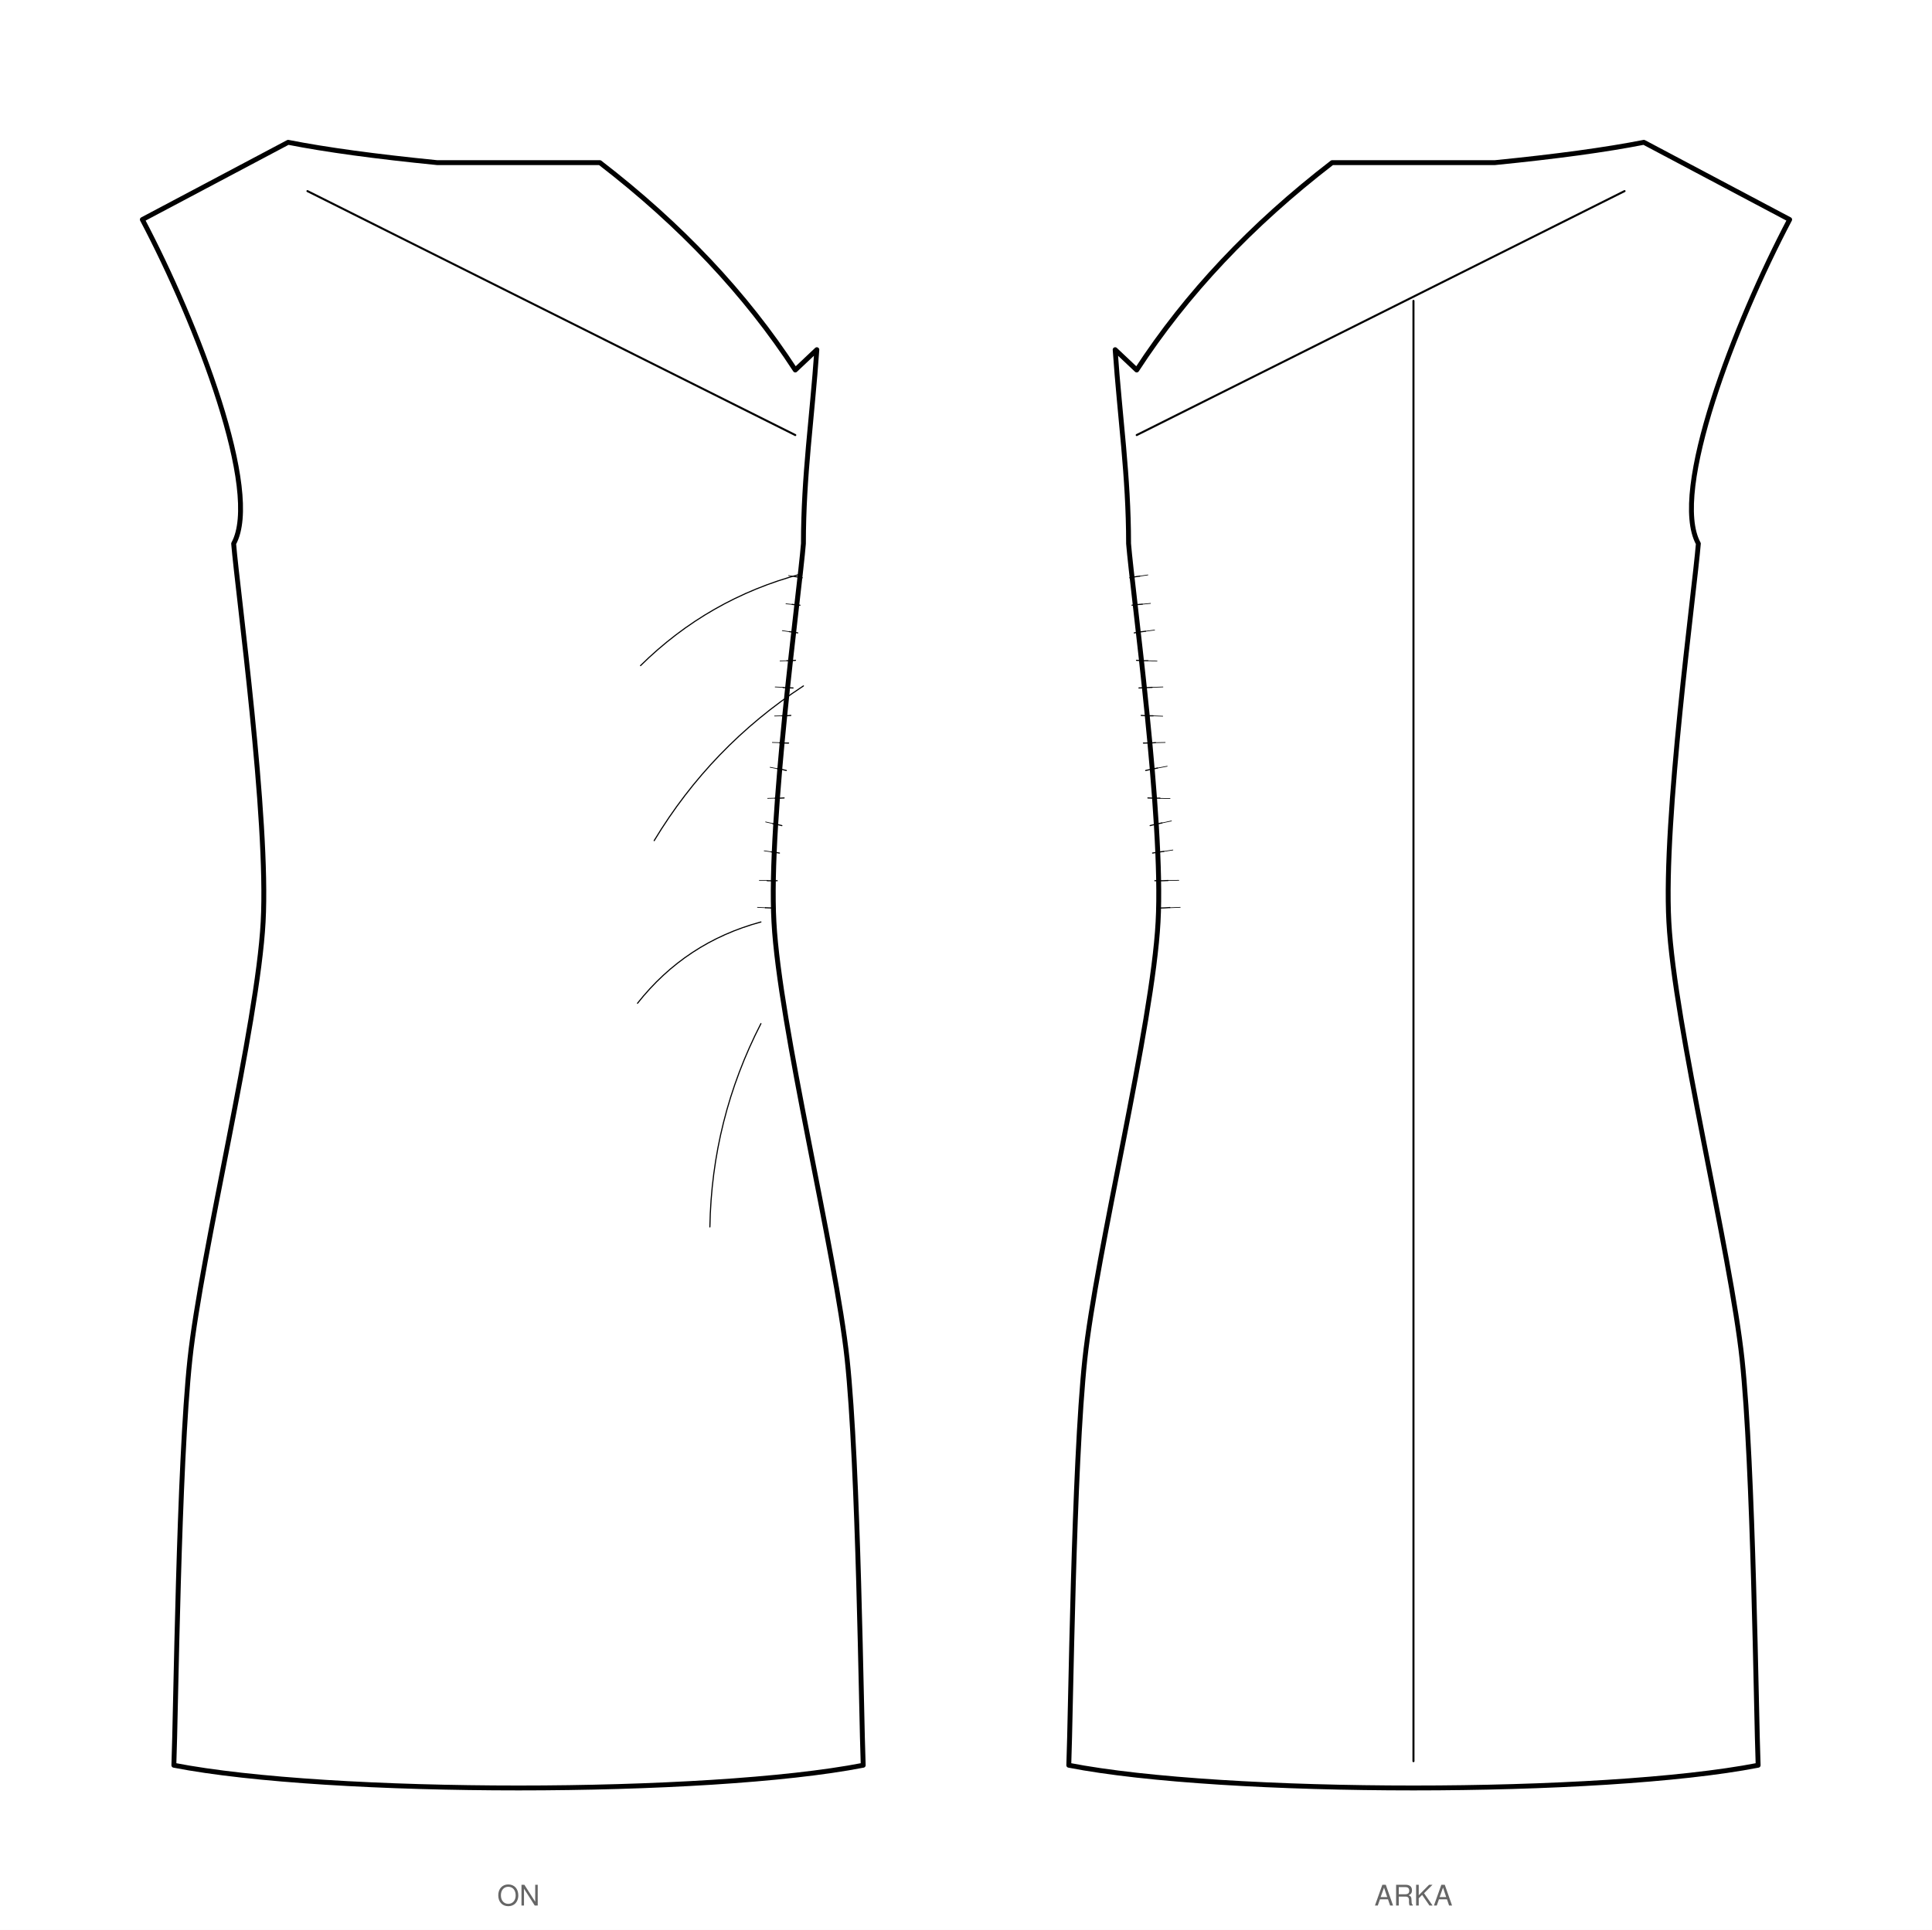
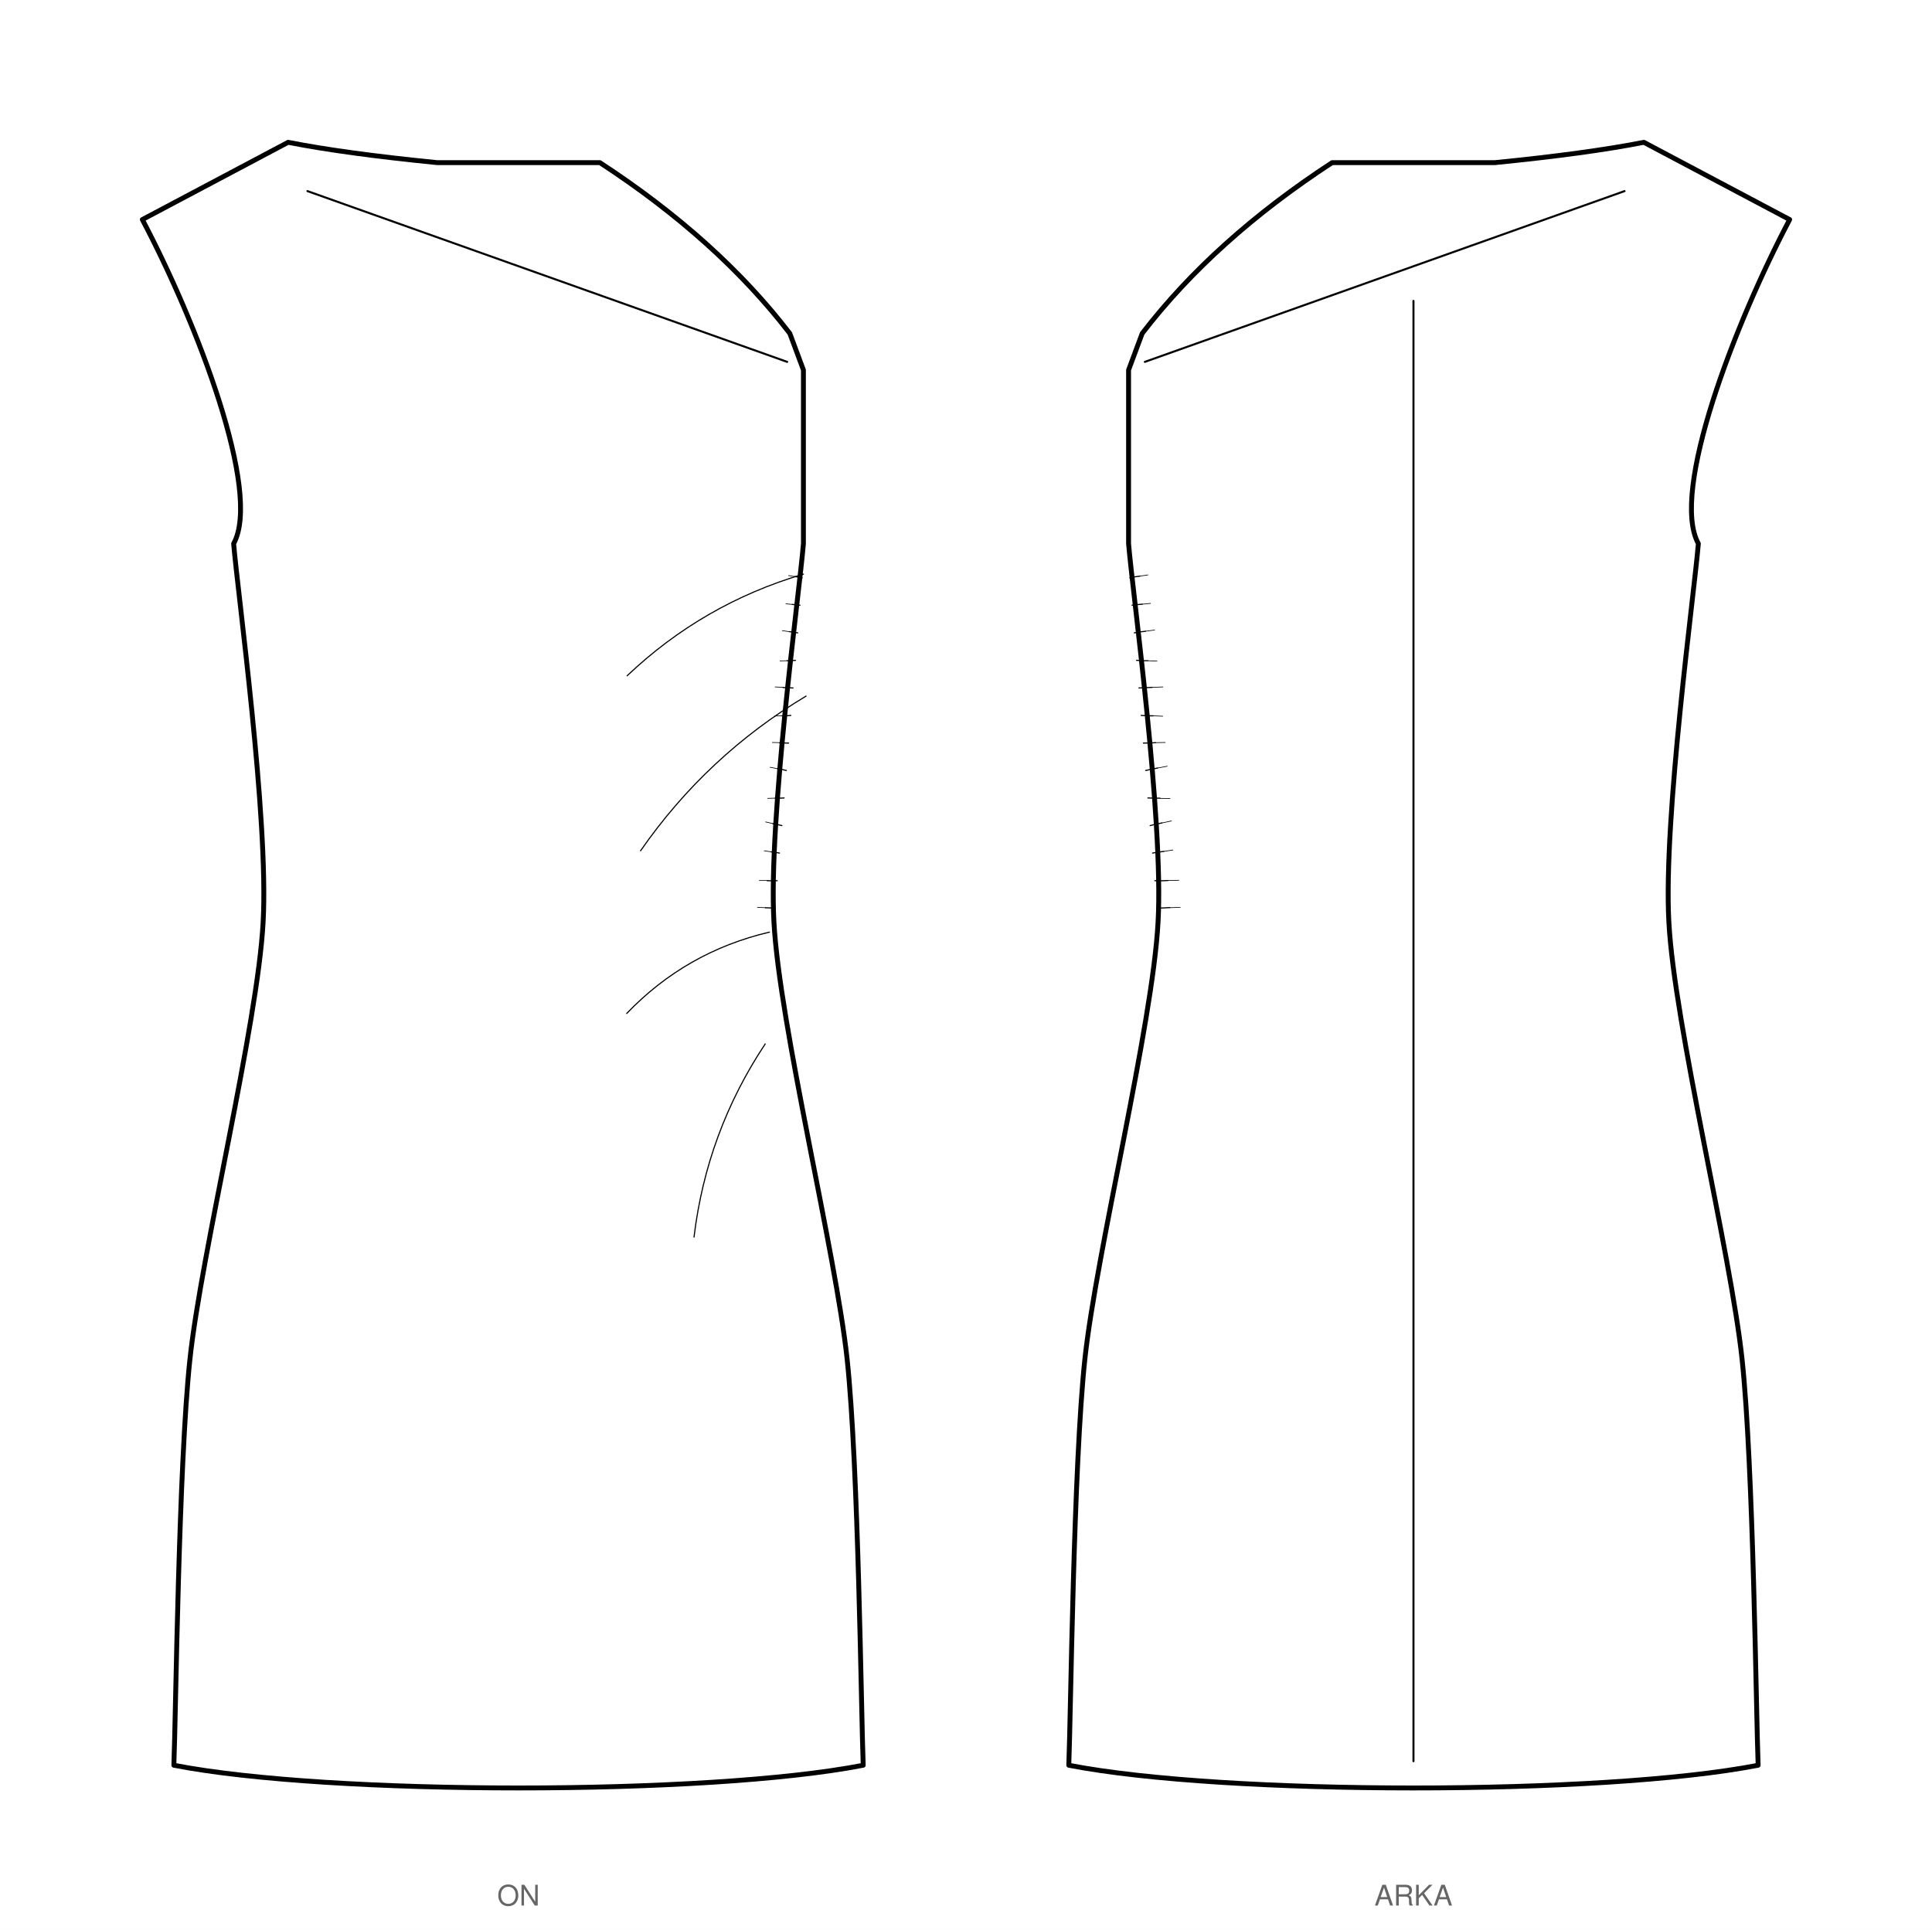
<svg xmlns="http://www.w3.org/2000/svg" viewBox="0 0 950.1 949.3" width="950.1mm" height="949.3mm" data-siluet="v1" data-kaynak="d7151490bf84195991361473b84e995dfe5a0453e14ba6947784a516ee05b935">
  <rect width="950.1" height="949.3" fill="#fff" />
  <g transform="translate(255.0 39.1)" data-gorunum="on">
-     <path d="M 40.0 40.9 Q 99.6 86.8 136.1 142.9 L 146.7 132.9 C 144.4 166.3 140.1 194.9 140.1 228.3 C 138.2 251.9 122.8 363.6 125.6 414.4 C 128.3 465.2 156.0 577.0 161.6 629.5 C 167.2 682.0 168.5 803.9 169.5 829.2 C 93.2 844.1 -93.2 844.1 -169.5 829.2 C -168.5 803.9 -167.2 682.0 -161.6 629.5 C -156.0 577.0 -128.3 465.2 -125.6 414.4 C -122.8 363.6 -138.2 251.9 -140.1 228.3 C -126.1 202.8 -158.1 119.9 -185.0 68.9 L -113.3 30.9 Q -85.4 36.4 -40.0 40.9 L 40.0 40.9 Z" fill="#fff" stroke="#000" stroke-width="2.4" stroke-linejoin="round" />
-     <path d="M 138.7 243.3 Q 93.4 255.4 60.0 288.3" fill="none" stroke="#000" stroke-width="0.55" stroke-linecap="round" />
-     <path d="M 140.1 298.3 Q 94.7 328.0 66.7 374.4" fill="none" stroke="#000" stroke-width="0.55" stroke-linecap="round" />
-     <path d="M 119.2 414.4 Q 82.2 424.4 58.5 454.4" fill="none" stroke="#000" stroke-width="0.55" stroke-linecap="round" />
-     <path d="M 119.2 464.4 Q 95.0 511.5 94.1 564.4" fill="none" stroke="#000" stroke-width="0.55" stroke-linecap="round" />
+     <path d="M 40.0 40.9 Q 97.9 78.7 133.4 124.9 L 140.1 142.9 C 140.1 172.8 140.1 198.4 140.1 228.3 C 138.2 251.9 122.8 363.6 125.6 414.4 C 128.3 465.2 156.0 577.0 161.6 629.5 C 167.2 682.0 168.5 803.9 169.5 829.2 C 93.2 844.1 -93.2 844.1 -169.5 829.2 C -168.5 803.9 -167.2 682.0 -161.6 629.5 C -156.0 577.0 -128.3 465.2 -125.6 414.4 C -122.8 363.6 -138.2 251.9 -140.1 228.3 C -126.1 202.8 -158.1 119.9 -185.0 68.9 L -113.3 30.9 Q -85.4 36.4 -40.0 40.9 L 40.0 40.9 Z" fill="#fff" stroke="#000" stroke-width="2.4" stroke-linejoin="round" />
+     <path d="M 140.1 243.3 Q 90.7 257.9 53.4 293.3" fill="none" stroke="#000" stroke-width="0.55" stroke-linecap="round" />
+     <path d="M 141.4 303.3 Q 92.5 332.6 60.0 379.4" fill="none" stroke="#000" stroke-width="0.55" stroke-linecap="round" />
+     <path d="M 123.4 419.4 Q 82.4 429.0 53.2 459.4" fill="none" stroke="#000" stroke-width="0.55" stroke-linecap="round" />
+     <path d="M 121.3 474.4 Q 92.5 517.8 86.3 569.4" fill="none" stroke="#000" stroke-width="0.55" stroke-linecap="round" />
    <path d="M 139.5 245.1 q -1.9 -0.4 -3.7 -0.6" fill="none" stroke="#000" stroke-width="0.55" stroke-linecap="round" />
    <path d="M 135.8 244.5 l -3.0 -0.5" fill="none" stroke="#000" stroke-width="0.33" stroke-linecap="round" />
    <path d="M 138.4 258.6 q -1.9 -0.2 -3.8 -0.4" fill="none" stroke="#000" stroke-width="0.55" stroke-linecap="round" />
    <path d="M 134.6 258.2 l -3.1 -0.3" fill="none" stroke="#000" stroke-width="0.33" stroke-linecap="round" />
    <path d="M 137.3 272.2 q -2.3 -0.4 -4.1 -0.6" fill="none" stroke="#000" stroke-width="0.55" stroke-linecap="round" />
    <path d="M 133.1 271.6 l -3.4 -0.5" fill="none" stroke="#000" stroke-width="0.33" stroke-linecap="round" />
    <path d="M 136.2 285.7 q -2.3 0.3 -4.2 0.2" fill="none" stroke="#000" stroke-width="0.55" stroke-linecap="round" />
    <path d="M 132.0 285.9 l -3.4 0.1" fill="none" stroke="#000" stroke-width="0.33" stroke-linecap="round" />
    <path d="M 135.0 299.3 q -2.9 -0.1 -4.9 -0.2" fill="none" stroke="#000" stroke-width="0.55" stroke-linecap="round" />
    <path d="M 130.2 299.0 l -4.0 -0.2" fill="none" stroke="#000" stroke-width="0.33" stroke-linecap="round" />
    <path d="M 133.9 312.8 q -2.5 0.3 -4.4 0.2" fill="none" stroke="#000" stroke-width="0.55" stroke-linecap="round" />
    <path d="M 129.5 313.0 l -3.6 0.1" fill="none" stroke="#000" stroke-width="0.33" stroke-linecap="round" />
    <path d="M 132.8 326.4 q -2.5 0.0 -4.4 -0.1" fill="none" stroke="#000" stroke-width="0.55" stroke-linecap="round" />
    <path d="M 128.4 326.2 l -3.6 -0.1" fill="none" stroke="#000" stroke-width="0.33" stroke-linecap="round" />
    <path d="M 131.7 339.9 q -2.5 -0.7 -4.4 -0.9" fill="none" stroke="#000" stroke-width="0.55" stroke-linecap="round" />
    <path d="M 127.3 339.0 l -3.6 -0.7" fill="none" stroke="#000" stroke-width="0.33" stroke-linecap="round" />
    <path d="M 130.6 353.4 q -2.5 0.2 -4.4 0.1" fill="none" stroke="#000" stroke-width="0.55" stroke-linecap="round" />
    <path d="M 126.1 353.5 l -3.6 0.1" fill="none" stroke="#000" stroke-width="0.33" stroke-linecap="round" />
    <path d="M 129.5 367.0 q -2.5 -0.7 -4.4 -0.9" fill="none" stroke="#000" stroke-width="0.55" stroke-linecap="round" />
    <path d="M 125.1 366.0 l -3.6 -0.8" fill="none" stroke="#000" stroke-width="0.33" stroke-linecap="round" />
    <path d="M 128.3 380.5 q -2.3 -0.4 -4.1 -0.6" fill="none" stroke="#000" stroke-width="0.55" stroke-linecap="round" />
    <path d="M 124.2 379.9 l -3.4 -0.5" fill="none" stroke="#000" stroke-width="0.33" stroke-linecap="round" />
    <path d="M 127.2 394.1 q -2.9 0.1 -4.9 0.0" fill="none" stroke="#000" stroke-width="0.55" stroke-linecap="round" />
    <path d="M 122.4 394.0 l -4.0 0.0" fill="none" stroke="#000" stroke-width="0.33" stroke-linecap="round" />
    <path d="M 126.1 407.6 q -2.8 -0.1 -4.7 -0.2" fill="none" stroke="#000" stroke-width="0.55" stroke-linecap="round" />
    <path d="M 121.4 407.4 l -3.9 -0.2" fill="none" stroke="#000" stroke-width="0.33" stroke-linecap="round" />
-     <path d="M -103.8 54.9 L 136.1 174.9" fill="none" stroke="#000" stroke-width="1" stroke-linecap="round" />
+     <path d="M -103.8 54.9 L 132.1 138.9" fill="none" stroke="#000" stroke-width="1" stroke-linecap="round" />
  </g>
  <text x="255.0" y="937.3" font-family="Helvetica, Arial, sans-serif" font-size="14" text-anchor="middle" fill="#666">ON</text>
  <g transform="translate(695.1 39.1) scale(-1 1)" data-gorunum="arka">
-     <path d="M 40.0 40.9 Q 99.6 86.8 136.1 142.9 L 146.7 132.9 C 144.4 166.3 140.1 194.9 140.1 228.3 C 138.2 251.9 122.8 363.6 125.6 414.4 C 128.3 465.2 156.0 577.0 161.6 629.5 C 167.2 682.0 168.5 803.9 169.5 829.2 C 93.2 844.1 -93.2 844.1 -169.5 829.2 C -168.5 803.9 -167.2 682.0 -161.6 629.5 C -156.0 577.0 -128.3 465.2 -125.6 414.4 C -122.8 363.6 -138.2 251.9 -140.1 228.3 C -126.1 202.8 -158.1 119.9 -185.0 68.9 L -113.3 30.9 Q -85.4 36.4 -40.0 40.9 L 40.0 40.9 Z" fill="#fff" stroke="#000" stroke-width="2.4" stroke-linejoin="round" />
+     <path d="M 40.0 40.9 Q 97.9 78.7 133.4 124.9 L 140.1 142.9 C 140.1 172.8 140.1 198.4 140.1 228.3 C 138.2 251.9 122.8 363.6 125.6 414.4 C 128.3 465.2 156.0 577.0 161.6 629.5 C 167.2 682.0 168.5 803.9 169.5 829.2 C 93.2 844.1 -93.2 844.1 -169.5 829.2 C -168.5 803.9 -167.2 682.0 -161.6 629.5 C -156.0 577.0 -128.3 465.2 -125.6 414.4 C -122.8 363.6 -138.2 251.9 -140.1 228.3 C -126.1 202.8 -158.1 119.9 -185.0 68.9 L -113.3 30.9 Q -85.4 36.4 -40.0 40.9 L 40.0 40.9 Z" fill="#fff" stroke="#000" stroke-width="2.4" stroke-linejoin="round" />
    <path d="M 0.0 108.9 L 0.0 827.2" fill="none" stroke="#000" stroke-width="1" stroke-linecap="round" />
-     <path d="M -103.8 54.9 L 136.1 174.9" fill="none" stroke="#000" stroke-width="1" stroke-linecap="round" />
+     <path d="M -103.8 54.9 L 132.1 138.9" fill="none" stroke="#000" stroke-width="1" stroke-linecap="round" />
    <path d="M 139.5 245.1 q -3.0 -0.6 -4.9 -0.8" fill="none" stroke="#000" stroke-width="0.55" stroke-linecap="round" />
    <path d="M 134.6 244.3 l -4.0 -0.6" fill="none" stroke="#000" stroke-width="0.33" stroke-linecap="round" />
    <path d="M 138.4 258.6 q -3.1 -0.4 -5.0 -0.5" fill="none" stroke="#000" stroke-width="0.55" stroke-linecap="round" />
    <path d="M 133.4 258.1 l -4.1 -0.4" fill="none" stroke="#000" stroke-width="0.33" stroke-linecap="round" />
    <path d="M 137.3 272.2 q -3.5 -0.6 -5.5 -0.8" fill="none" stroke="#000" stroke-width="0.55" stroke-linecap="round" />
    <path d="M 131.8 271.4 l -4.5 -0.6" fill="none" stroke="#000" stroke-width="0.33" stroke-linecap="round" />
    <path d="M 136.2 285.7 q -3.5 0.3 -5.5 0.2" fill="none" stroke="#000" stroke-width="0.55" stroke-linecap="round" />
    <path d="M 130.6 285.9 l -4.5 0.2" fill="none" stroke="#000" stroke-width="0.33" stroke-linecap="round" />
    <path d="M 135.0 299.3 q -4.4 -0.2 -6.5 -0.3" fill="none" stroke="#000" stroke-width="0.55" stroke-linecap="round" />
    <path d="M 128.5 299.0 l -5.3 -0.2" fill="none" stroke="#000" stroke-width="0.33" stroke-linecap="round" />
    <path d="M 133.9 312.8 q -3.8 0.3 -5.9 0.2" fill="none" stroke="#000" stroke-width="0.55" stroke-linecap="round" />
    <path d="M 128.1 313.0 l -4.8 0.2" fill="none" stroke="#000" stroke-width="0.33" stroke-linecap="round" />
    <path d="M 132.8 326.4 q -3.9 0.0 -5.9 -0.2" fill="none" stroke="#000" stroke-width="0.55" stroke-linecap="round" />
    <path d="M 126.9 326.2 l -4.8 -0.1" fill="none" stroke="#000" stroke-width="0.33" stroke-linecap="round" />
    <path d="M 131.7 339.9 q -3.8 -0.9 -5.8 -1.2" fill="none" stroke="#000" stroke-width="0.55" stroke-linecap="round" />
    <path d="M 125.9 338.7 l -4.8 -0.9" fill="none" stroke="#000" stroke-width="0.33" stroke-linecap="round" />
    <path d="M 130.6 353.4 q -3.9 0.2 -5.9 0.1" fill="none" stroke="#000" stroke-width="0.55" stroke-linecap="round" />
    <path d="M 124.6 353.6 l -4.9 0.1" fill="none" stroke="#000" stroke-width="0.33" stroke-linecap="round" />
    <path d="M 129.5 367.0 q -3.8 -1.0 -5.8 -1.3" fill="none" stroke="#000" stroke-width="0.55" stroke-linecap="round" />
    <path d="M 123.7 365.7 l -4.7 -1.0" fill="none" stroke="#000" stroke-width="0.33" stroke-linecap="round" />
    <path d="M 128.3 380.5 q -3.5 -0.6 -5.5 -0.8" fill="none" stroke="#000" stroke-width="0.55" stroke-linecap="round" />
    <path d="M 122.8 379.7 l -4.5 -0.7" fill="none" stroke="#000" stroke-width="0.33" stroke-linecap="round" />
    <path d="M 127.2 394.1 q -4.4 0.1 -6.5 -0.1" fill="none" stroke="#000" stroke-width="0.55" stroke-linecap="round" />
    <path d="M 120.7 394.0 l -5.3 -0.1" fill="none" stroke="#000" stroke-width="0.33" stroke-linecap="round" />
    <path d="M 126.1 407.6 q -4.2 -0.1 -6.3 -0.3" fill="none" stroke="#000" stroke-width="0.55" stroke-linecap="round" />
    <path d="M 119.8 407.4 l -5.1 -0.2" fill="none" stroke="#000" stroke-width="0.33" stroke-linecap="round" />
  </g>
  <text x="695.1" y="937.3" font-family="Helvetica, Arial, sans-serif" font-size="14" text-anchor="middle" fill="#666">ARKA</text>
</svg>
